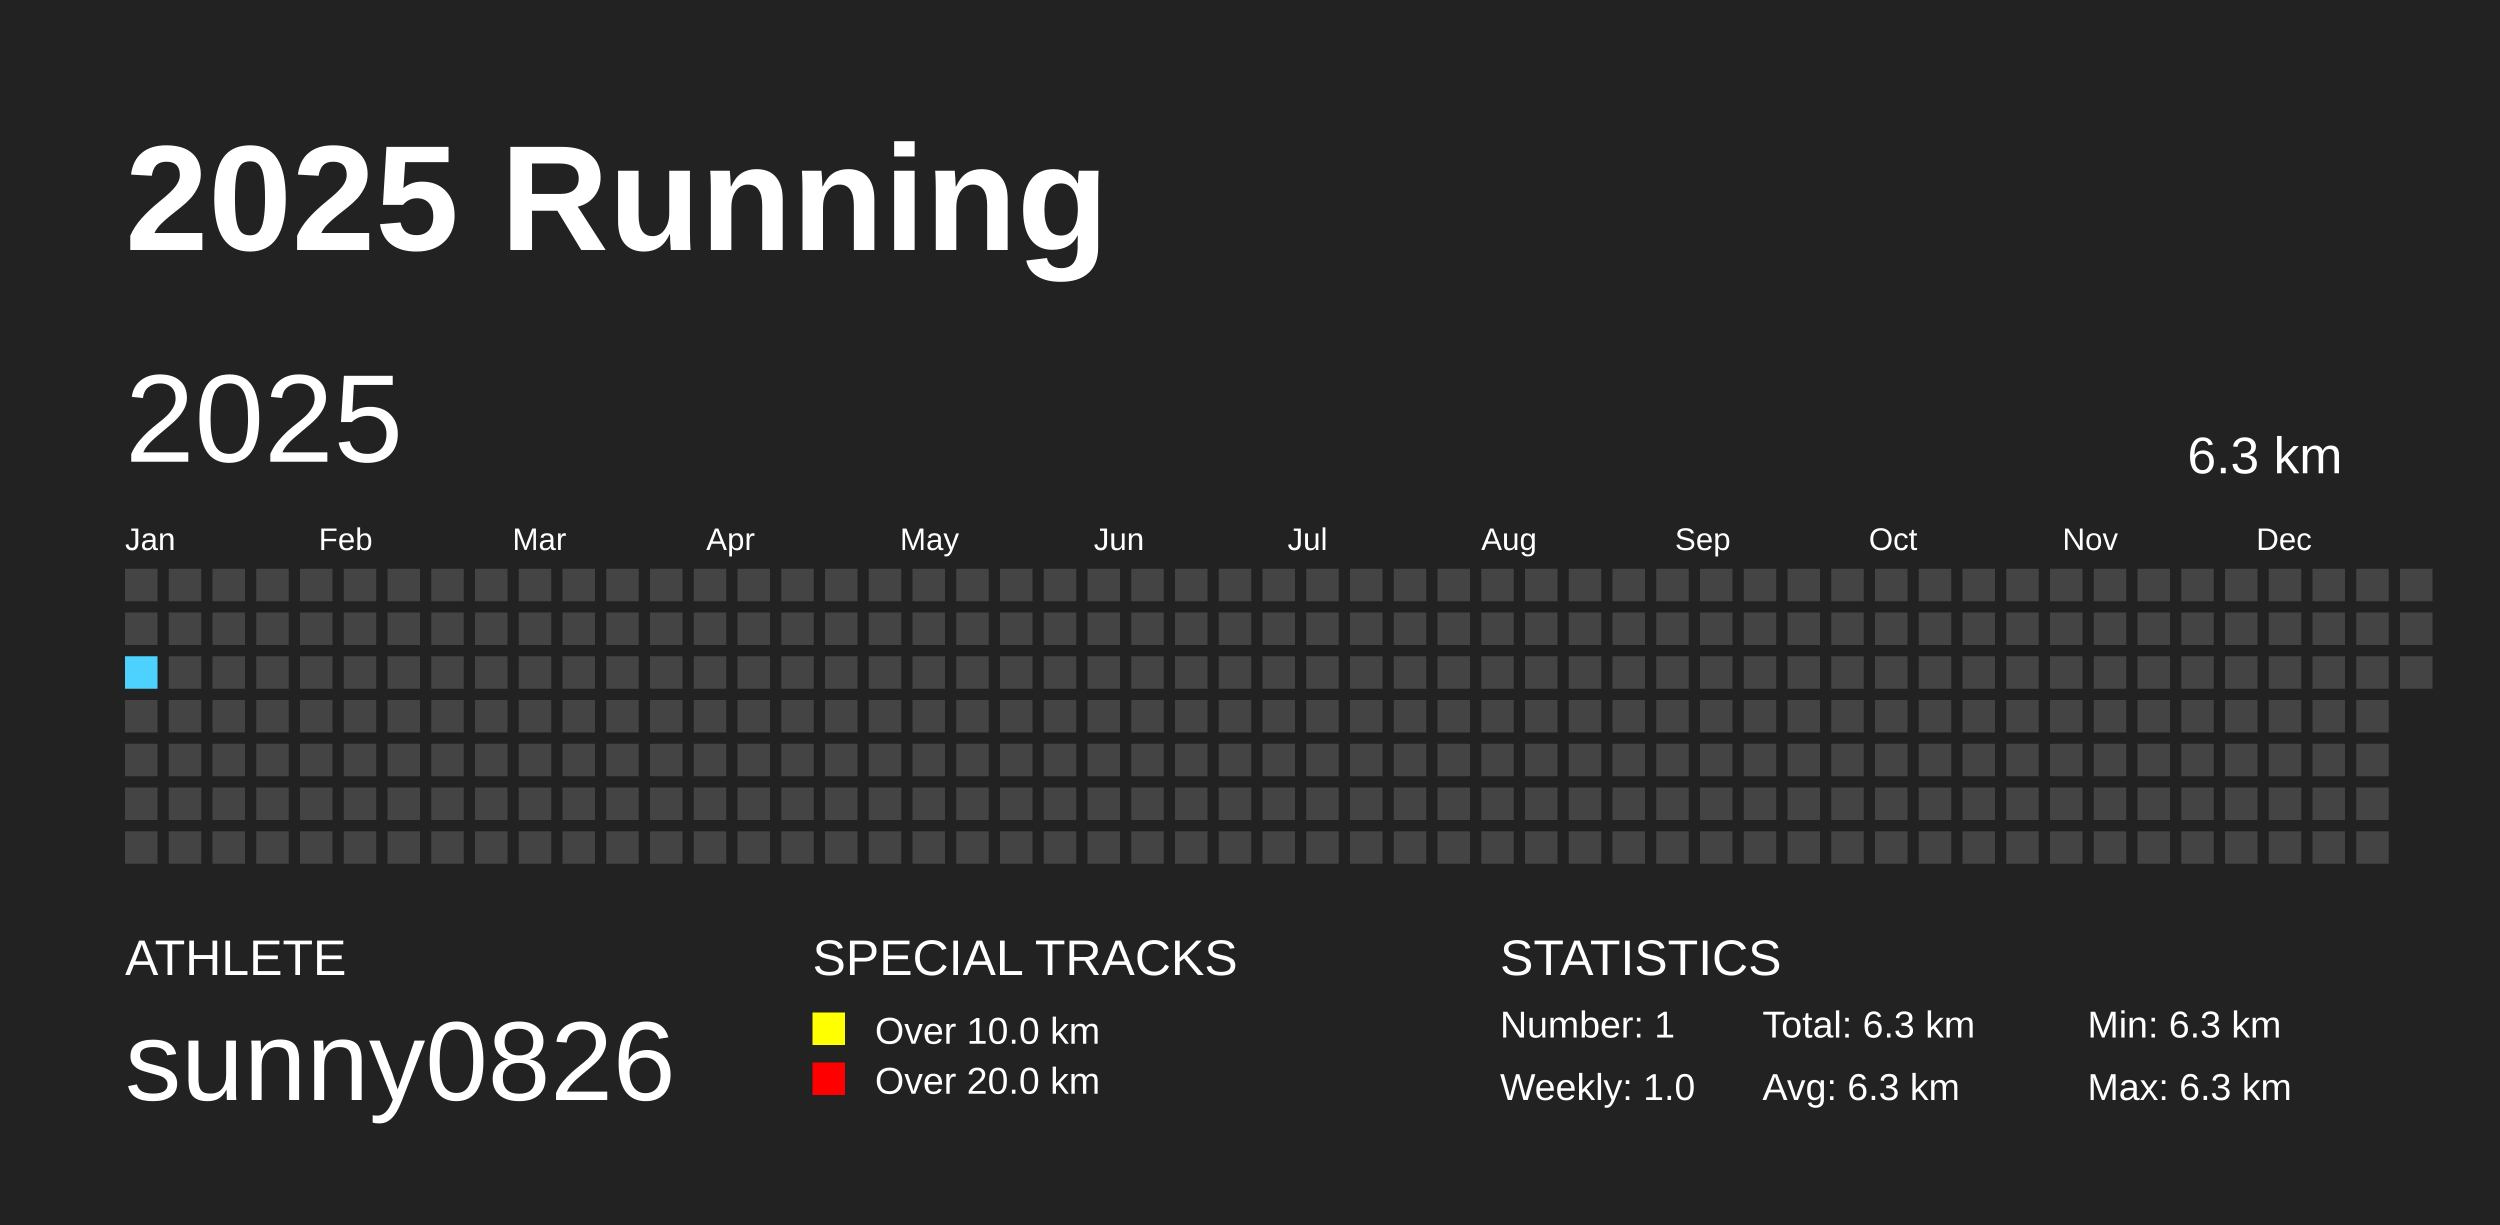
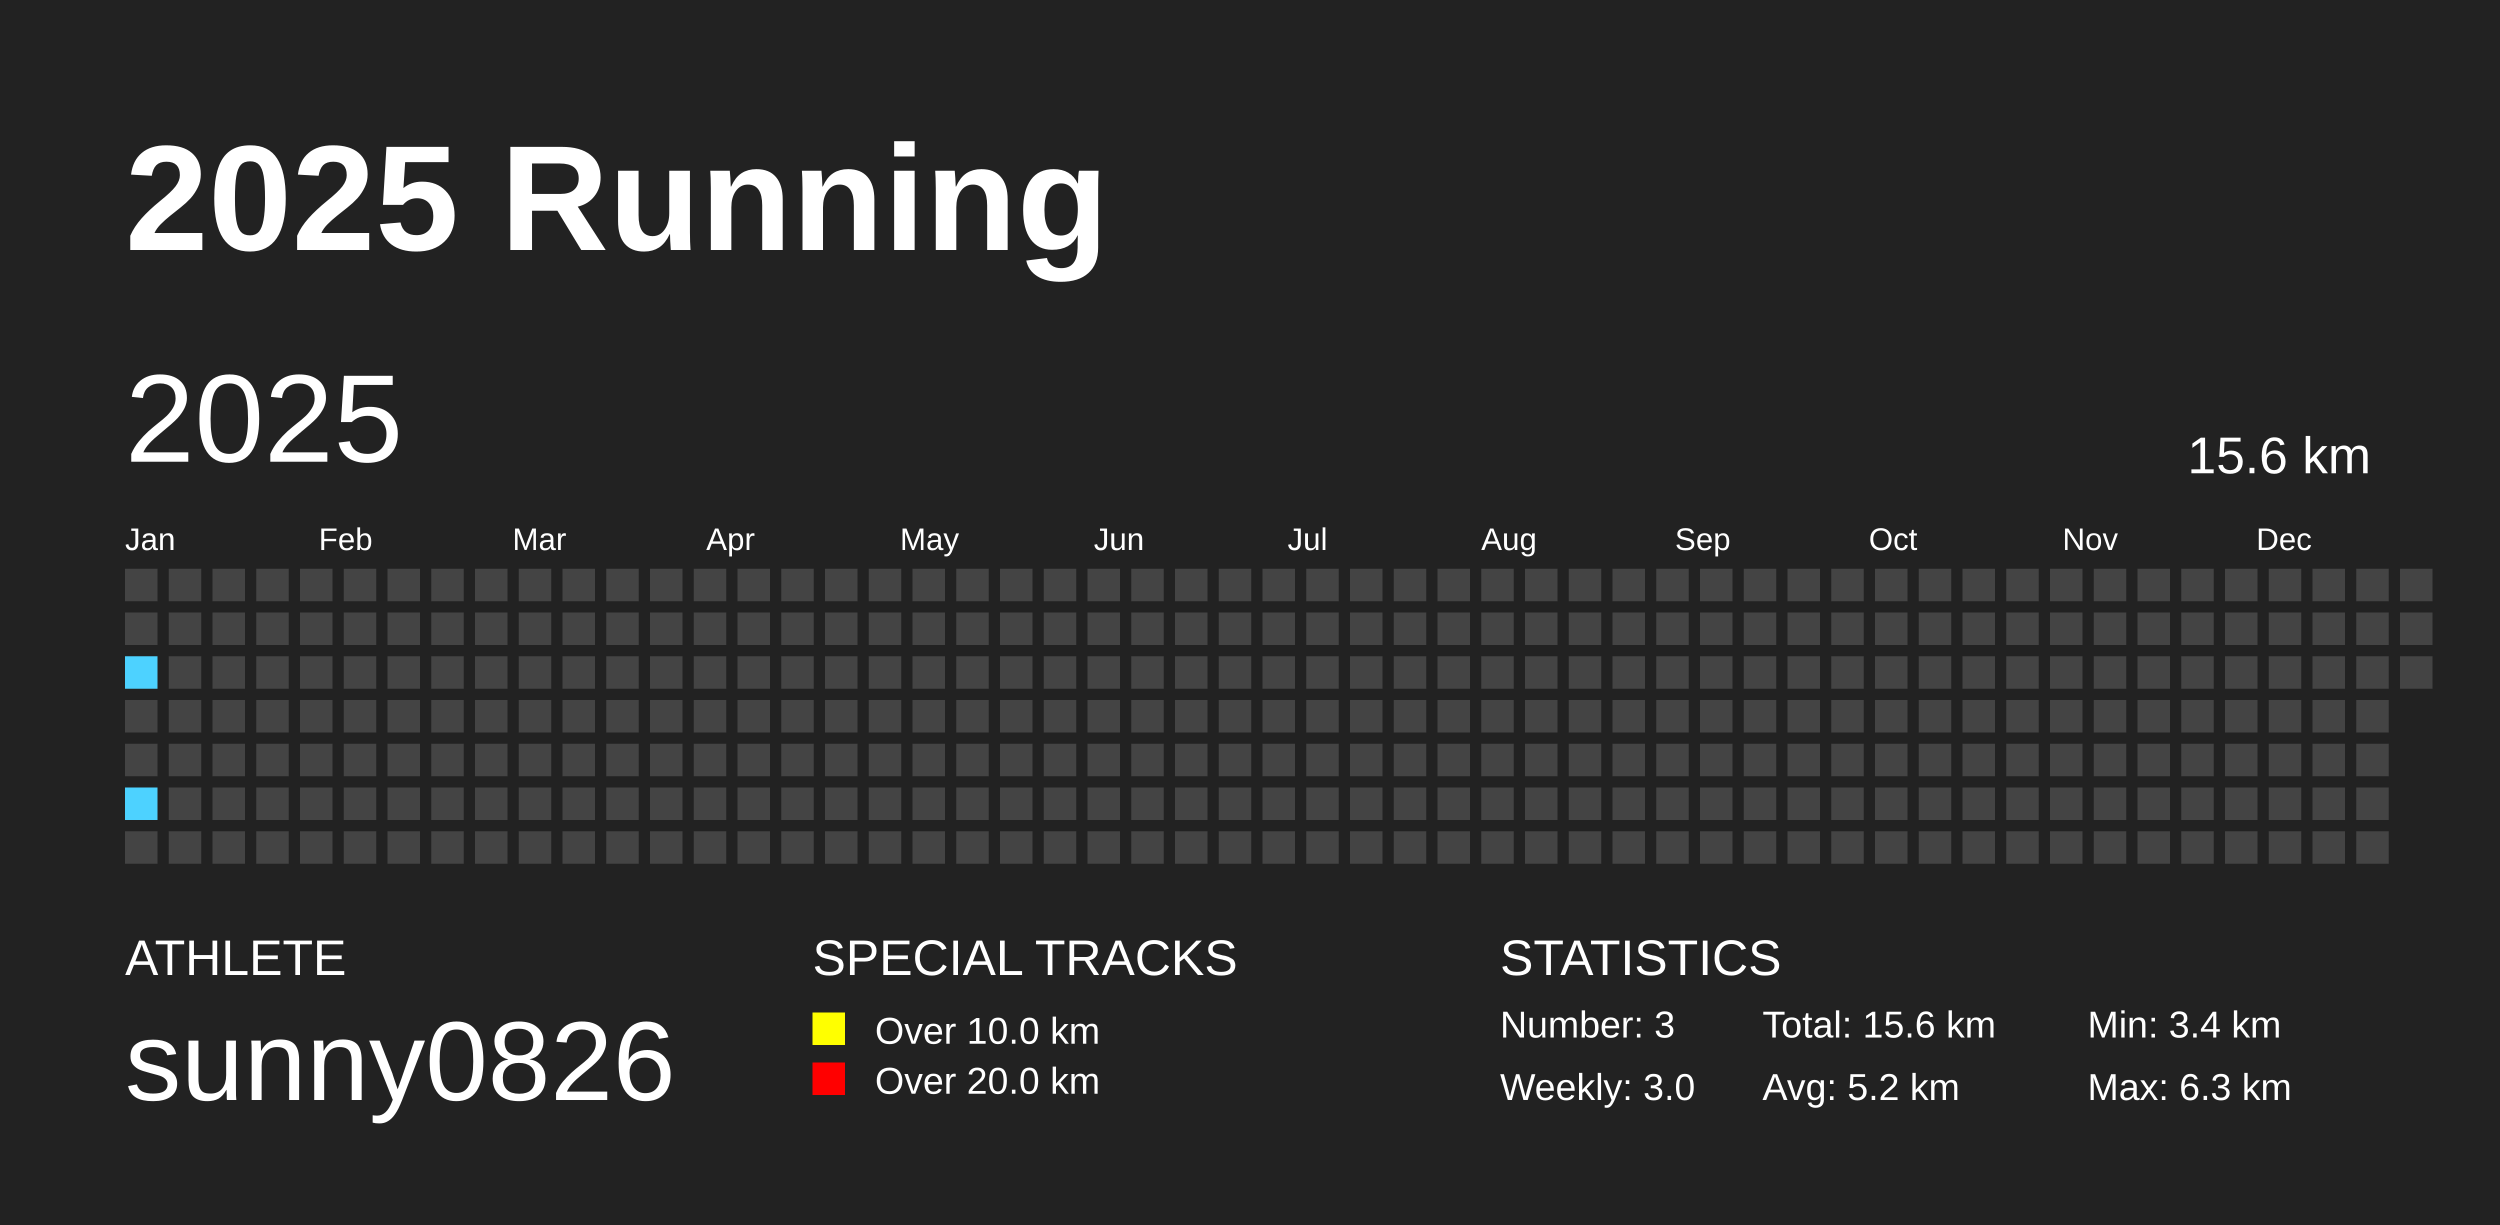
<svg xmlns="http://www.w3.org/2000/svg" baseProfile="full" height="98mm" version="1.1" viewBox="0,0,200,98" width="200mm">
  <defs />
  <rect fill="#222222" height="98" width="200" x="0" y="0" />
  <text fill="#FFFFFF" style="font-size:12px; font-family:Arial; font-weight:bold;" x="10" y="20">2025 Running</text>
  <text fill="#FFFFFF" style="font-size:4px; font-family:Arial" x="10" y="78">ATHLETE</text>
  <text fill="#FFFFFF" style="font-size:9px; font-family:Arial" x="10" y="88">sunny0826</text>
  <text fill="#FFFFFF" style="font-size:4px; font-family:Arial" x="65" y="78">SPECIAL TRACKS</text>
  <rect fill="yellow" height="2.6" width="2.6" x="65" y="81" />
  <text fill="#FFFFFF" style="font-size:3px; font-family:Arial" x="70" y="83.5">Over 10.0 km</text>
  <rect fill="red" height="2.6" width="2.6" x="65" y="85" />
  <text fill="#FFFFFF" style="font-size:3px; font-family:Arial" x="70" y="87.5">Over 20.0 km</text>
  <text fill="#FFFFFF" style="font-size:4px; font-family:Arial" x="120" y="78">STATISTICS</text>
-   <text fill="#FFFFFF" style="font-size:3px; font-family:Arial" x="120" y="83">Number: 1</text>
-   <text fill="#FFFFFF" style="font-size:3px; font-family:Arial" x="120" y="88">Weekly: 1.0</text>
-   <text fill="#FFFFFF" style="font-size:3px; font-family:Arial" x="141" y="83">Total: 6.3 km</text>
-   <text fill="#FFFFFF" style="font-size:3px; font-family:Arial" x="141" y="88">Avg: 6.3 km</text>
-   <text fill="#FFFFFF" style="font-size:3px; font-family:Arial" x="167" y="83">Min: 6.3 km</text>
+   <text fill="#FFFFFF" style="font-size:3px; font-family:Arial" x="120" y="83">Number: 3</text>
+   <text fill="#FFFFFF" style="font-size:3px; font-family:Arial" x="120" y="88">Weekly: 3.0</text>
+   <text fill="#FFFFFF" style="font-size:3px; font-family:Arial" x="141" y="83">Total: 15.6 km</text>
+   <text fill="#FFFFFF" style="font-size:3px; font-family:Arial" x="141" y="88">Avg: 5.2 km</text>
+   <text fill="#FFFFFF" style="font-size:3px; font-family:Arial" x="167" y="83">Min: 3.4 km</text>
  <text fill="#FFFFFF" style="font-size:3px; font-family:Arial" x="167" y="88">Max: 6.3 km</text>
  <text dominant-baseline="hanging" fill="#FFFFFF" style="font-size:10.0px; font-family:Arial;" x="10" y="30">2025</text>
-   <text dominant-baseline="hanging" fill="#FFFFFF" style="font-size:4.125px; font-family:Arial;" x="175" y="35">6.3 km</text>
+   <text dominant-baseline="hanging" fill="#FFFFFF" style="font-size:4.125px; font-family:Arial;" x="175" y="35">15.6 km</text>
  <text fill="#FFFFFF" style="font-size:2.5px; font-family:Arial" x="10.0" y="44">Jan</text>
  <text fill="#FFFFFF" style="font-size:2.5px; font-family:Arial" x="25.5" y="44">Feb</text>
  <text fill="#FFFFFF" style="font-size:2.5px; font-family:Arial" x="41.0" y="44">Mar</text>
  <text fill="#FFFFFF" style="font-size:2.5px; font-family:Arial" x="56.5" y="44">Apr</text>
  <text fill="#FFFFFF" style="font-size:2.5px; font-family:Arial" x="72.0" y="44">May</text>
  <text fill="#FFFFFF" style="font-size:2.5px; font-family:Arial" x="87.5" y="44">Jun</text>
  <text fill="#FFFFFF" style="font-size:2.5px; font-family:Arial" x="103.0" y="44">Jul</text>
  <text fill="#FFFFFF" style="font-size:2.5px; font-family:Arial" x="118.5" y="44">Aug</text>
  <text fill="#FFFFFF" style="font-size:2.5px; font-family:Arial" x="134.0" y="44">Sep</text>
  <text fill="#FFFFFF" style="font-size:2.5px; font-family:Arial" x="149.5" y="44">Oct</text>
  <text fill="#FFFFFF" style="font-size:2.5px; font-family:Arial" x="165.0" y="44">Nov</text>
  <text fill="#FFFFFF" style="font-size:2.5px; font-family:Arial" x="180.5" y="44">Dec</text>
  <rect fill="#444444" height="2.6" width="2.6" x="10.0" y="45.5" />
  <rect fill="#444444" height="2.6" width="2.6" x="10.0" y="49.0" />
  <rect fill="#4DD2FF" height="2.6" width="2.6" x="10.0" y="52.5" />
  <rect fill="#444444" height="2.6" width="2.6" x="10.0" y="56.0" />
  <rect fill="#444444" height="2.6" width="2.6" x="10.0" y="59.5" />
-   <rect fill="#444444" height="2.6" width="2.6" x="10.0" y="63.0" />
+   <rect fill="#4DD2FF" height="2.6" width="2.6" x="10.0" y="63.0" />
  <rect fill="#444444" height="2.6" width="2.6" x="10.0" y="66.5" />
  <rect fill="#444444" height="2.6" width="2.6" x="13.5" y="45.5" />
  <rect fill="#444444" height="2.6" width="2.6" x="13.5" y="49.0" />
  <rect fill="#444444" height="2.6" width="2.6" x="13.5" y="52.5" />
  <rect fill="#444444" height="2.6" width="2.6" x="13.5" y="56.0" />
  <rect fill="#444444" height="2.6" width="2.6" x="13.5" y="59.5" />
  <rect fill="#444444" height="2.6" width="2.6" x="13.5" y="63.0" />
  <rect fill="#444444" height="2.6" width="2.6" x="13.5" y="66.5" />
  <rect fill="#444444" height="2.6" width="2.6" x="17.0" y="45.5" />
  <rect fill="#444444" height="2.6" width="2.6" x="17.0" y="49.0" />
  <rect fill="#444444" height="2.6" width="2.6" x="17.0" y="52.5" />
  <rect fill="#444444" height="2.6" width="2.6" x="17.0" y="56.0" />
  <rect fill="#444444" height="2.6" width="2.6" x="17.0" y="59.5" />
  <rect fill="#444444" height="2.6" width="2.6" x="17.0" y="63.0" />
  <rect fill="#444444" height="2.6" width="2.6" x="17.0" y="66.5" />
  <rect fill="#444444" height="2.6" width="2.6" x="20.5" y="45.5" />
  <rect fill="#444444" height="2.6" width="2.6" x="20.5" y="49.0" />
  <rect fill="#444444" height="2.6" width="2.6" x="20.5" y="52.5" />
  <rect fill="#444444" height="2.6" width="2.6" x="20.5" y="56.0" />
  <rect fill="#444444" height="2.6" width="2.6" x="20.5" y="59.5" />
  <rect fill="#444444" height="2.6" width="2.6" x="20.5" y="63.0" />
  <rect fill="#444444" height="2.6" width="2.6" x="20.5" y="66.5" />
  <rect fill="#444444" height="2.6" width="2.6" x="24.0" y="45.5" />
  <rect fill="#444444" height="2.6" width="2.6" x="24.0" y="49.0" />
  <rect fill="#444444" height="2.6" width="2.6" x="24.0" y="52.5" />
  <rect fill="#444444" height="2.6" width="2.6" x="24.0" y="56.0" />
  <rect fill="#444444" height="2.6" width="2.6" x="24.0" y="59.5" />
  <rect fill="#444444" height="2.6" width="2.6" x="24.0" y="63.0" />
  <rect fill="#444444" height="2.6" width="2.6" x="24.0" y="66.5" />
  <rect fill="#444444" height="2.6" width="2.6" x="27.5" y="45.5" />
  <rect fill="#444444" height="2.6" width="2.6" x="27.5" y="49.0" />
  <rect fill="#444444" height="2.6" width="2.6" x="27.5" y="52.5" />
  <rect fill="#444444" height="2.6" width="2.6" x="27.5" y="56.0" />
  <rect fill="#444444" height="2.6" width="2.6" x="27.5" y="59.5" />
  <rect fill="#444444" height="2.6" width="2.6" x="27.5" y="63.0" />
  <rect fill="#444444" height="2.6" width="2.6" x="27.5" y="66.5" />
  <rect fill="#444444" height="2.6" width="2.6" x="31.0" y="45.5" />
  <rect fill="#444444" height="2.6" width="2.6" x="31.0" y="49.0" />
  <rect fill="#444444" height="2.6" width="2.6" x="31.0" y="52.5" />
  <rect fill="#444444" height="2.6" width="2.6" x="31.0" y="56.0" />
  <rect fill="#444444" height="2.6" width="2.6" x="31.0" y="59.5" />
  <rect fill="#444444" height="2.6" width="2.6" x="31.0" y="63.0" />
  <rect fill="#444444" height="2.6" width="2.6" x="31.0" y="66.5" />
  <rect fill="#444444" height="2.6" width="2.6" x="34.5" y="45.5" />
  <rect fill="#444444" height="2.6" width="2.6" x="34.5" y="49.0" />
  <rect fill="#444444" height="2.6" width="2.6" x="34.5" y="52.5" />
  <rect fill="#444444" height="2.6" width="2.6" x="34.5" y="56.0" />
  <rect fill="#444444" height="2.6" width="2.6" x="34.5" y="59.5" />
  <rect fill="#444444" height="2.6" width="2.6" x="34.5" y="63.0" />
  <rect fill="#444444" height="2.6" width="2.6" x="34.5" y="66.5" />
  <rect fill="#444444" height="2.6" width="2.6" x="38.0" y="45.5" />
  <rect fill="#444444" height="2.6" width="2.6" x="38.0" y="49.0" />
  <rect fill="#444444" height="2.6" width="2.6" x="38.0" y="52.5" />
  <rect fill="#444444" height="2.6" width="2.6" x="38.0" y="56.0" />
  <rect fill="#444444" height="2.6" width="2.6" x="38.0" y="59.5" />
  <rect fill="#444444" height="2.6" width="2.6" x="38.0" y="63.0" />
  <rect fill="#444444" height="2.6" width="2.6" x="38.0" y="66.5" />
  <rect fill="#444444" height="2.6" width="2.6" x="41.5" y="45.5" />
  <rect fill="#444444" height="2.6" width="2.6" x="41.5" y="49.0" />
  <rect fill="#444444" height="2.6" width="2.6" x="41.5" y="52.5" />
  <rect fill="#444444" height="2.6" width="2.6" x="41.5" y="56.0" />
  <rect fill="#444444" height="2.6" width="2.6" x="41.5" y="59.5" />
  <rect fill="#444444" height="2.6" width="2.6" x="41.5" y="63.0" />
  <rect fill="#444444" height="2.6" width="2.6" x="41.5" y="66.5" />
  <rect fill="#444444" height="2.6" width="2.6" x="45.0" y="45.5" />
  <rect fill="#444444" height="2.6" width="2.6" x="45.0" y="49.0" />
  <rect fill="#444444" height="2.6" width="2.6" x="45.0" y="52.5" />
  <rect fill="#444444" height="2.6" width="2.6" x="45.0" y="56.0" />
  <rect fill="#444444" height="2.6" width="2.6" x="45.0" y="59.5" />
  <rect fill="#444444" height="2.6" width="2.6" x="45.0" y="63.0" />
  <rect fill="#444444" height="2.6" width="2.6" x="45.0" y="66.5" />
  <rect fill="#444444" height="2.6" width="2.6" x="48.5" y="45.5" />
  <rect fill="#444444" height="2.6" width="2.6" x="48.5" y="49.0" />
  <rect fill="#444444" height="2.6" width="2.6" x="48.5" y="52.5" />
  <rect fill="#444444" height="2.6" width="2.6" x="48.5" y="56.0" />
  <rect fill="#444444" height="2.6" width="2.6" x="48.5" y="59.5" />
  <rect fill="#444444" height="2.6" width="2.6" x="48.5" y="63.0" />
  <rect fill="#444444" height="2.6" width="2.6" x="48.5" y="66.5" />
  <rect fill="#444444" height="2.6" width="2.6" x="52.0" y="45.5" />
  <rect fill="#444444" height="2.6" width="2.6" x="52.0" y="49.0" />
  <rect fill="#444444" height="2.6" width="2.6" x="52.0" y="52.5" />
  <rect fill="#444444" height="2.6" width="2.6" x="52.0" y="56.0" />
  <rect fill="#444444" height="2.6" width="2.6" x="52.0" y="59.5" />
  <rect fill="#444444" height="2.6" width="2.6" x="52.0" y="63.0" />
  <rect fill="#444444" height="2.6" width="2.6" x="52.0" y="66.5" />
  <rect fill="#444444" height="2.6" width="2.6" x="55.5" y="45.5" />
  <rect fill="#444444" height="2.6" width="2.6" x="55.5" y="49.0" />
  <rect fill="#444444" height="2.6" width="2.6" x="55.5" y="52.5" />
  <rect fill="#444444" height="2.6" width="2.6" x="55.5" y="56.0" />
  <rect fill="#444444" height="2.6" width="2.6" x="55.5" y="59.5" />
  <rect fill="#444444" height="2.6" width="2.6" x="55.5" y="63.0" />
  <rect fill="#444444" height="2.6" width="2.6" x="55.5" y="66.5" />
  <rect fill="#444444" height="2.6" width="2.6" x="59.0" y="45.5" />
  <rect fill="#444444" height="2.6" width="2.6" x="59.0" y="49.0" />
  <rect fill="#444444" height="2.6" width="2.6" x="59.0" y="52.5" />
  <rect fill="#444444" height="2.6" width="2.6" x="59.0" y="56.0" />
  <rect fill="#444444" height="2.6" width="2.6" x="59.0" y="59.5" />
  <rect fill="#444444" height="2.6" width="2.6" x="59.0" y="63.0" />
  <rect fill="#444444" height="2.6" width="2.6" x="59.0" y="66.5" />
  <rect fill="#444444" height="2.6" width="2.6" x="62.5" y="45.5" />
  <rect fill="#444444" height="2.6" width="2.6" x="62.5" y="49.0" />
  <rect fill="#444444" height="2.6" width="2.6" x="62.5" y="52.5" />
  <rect fill="#444444" height="2.6" width="2.6" x="62.5" y="56.0" />
  <rect fill="#444444" height="2.6" width="2.6" x="62.5" y="59.5" />
  <rect fill="#444444" height="2.6" width="2.6" x="62.5" y="63.0" />
  <rect fill="#444444" height="2.6" width="2.6" x="62.5" y="66.5" />
  <rect fill="#444444" height="2.6" width="2.6" x="66.0" y="45.5" />
  <rect fill="#444444" height="2.6" width="2.6" x="66.0" y="49.0" />
  <rect fill="#444444" height="2.6" width="2.6" x="66.0" y="52.5" />
  <rect fill="#444444" height="2.6" width="2.6" x="66.0" y="56.0" />
  <rect fill="#444444" height="2.6" width="2.6" x="66.0" y="59.5" />
  <rect fill="#444444" height="2.6" width="2.6" x="66.0" y="63.0" />
  <rect fill="#444444" height="2.6" width="2.6" x="66.0" y="66.5" />
  <rect fill="#444444" height="2.6" width="2.6" x="69.5" y="45.5" />
  <rect fill="#444444" height="2.6" width="2.6" x="69.5" y="49.0" />
  <rect fill="#444444" height="2.6" width="2.6" x="69.5" y="52.5" />
  <rect fill="#444444" height="2.6" width="2.6" x="69.5" y="56.0" />
  <rect fill="#444444" height="2.6" width="2.6" x="69.5" y="59.5" />
  <rect fill="#444444" height="2.6" width="2.6" x="69.5" y="63.0" />
  <rect fill="#444444" height="2.6" width="2.6" x="69.5" y="66.5" />
  <rect fill="#444444" height="2.6" width="2.6" x="73.0" y="45.5" />
  <rect fill="#444444" height="2.6" width="2.6" x="73.0" y="49.0" />
  <rect fill="#444444" height="2.6" width="2.6" x="73.0" y="52.5" />
  <rect fill="#444444" height="2.6" width="2.6" x="73.0" y="56.0" />
  <rect fill="#444444" height="2.6" width="2.6" x="73.0" y="59.5" />
  <rect fill="#444444" height="2.6" width="2.6" x="73.0" y="63.0" />
  <rect fill="#444444" height="2.6" width="2.6" x="73.0" y="66.5" />
  <rect fill="#444444" height="2.6" width="2.6" x="76.5" y="45.5" />
  <rect fill="#444444" height="2.6" width="2.6" x="76.5" y="49.0" />
  <rect fill="#444444" height="2.6" width="2.6" x="76.5" y="52.5" />
  <rect fill="#444444" height="2.6" width="2.6" x="76.5" y="56.0" />
  <rect fill="#444444" height="2.6" width="2.6" x="76.5" y="59.5" />
  <rect fill="#444444" height="2.6" width="2.6" x="76.5" y="63.0" />
  <rect fill="#444444" height="2.6" width="2.6" x="76.5" y="66.5" />
  <rect fill="#444444" height="2.6" width="2.6" x="80.0" y="45.5" />
  <rect fill="#444444" height="2.6" width="2.6" x="80.0" y="49.0" />
  <rect fill="#444444" height="2.6" width="2.6" x="80.0" y="52.5" />
  <rect fill="#444444" height="2.6" width="2.6" x="80.0" y="56.0" />
  <rect fill="#444444" height="2.6" width="2.6" x="80.0" y="59.5" />
  <rect fill="#444444" height="2.6" width="2.6" x="80.0" y="63.0" />
  <rect fill="#444444" height="2.6" width="2.6" x="80.0" y="66.5" />
  <rect fill="#444444" height="2.6" width="2.6" x="83.5" y="45.5" />
  <rect fill="#444444" height="2.6" width="2.6" x="83.5" y="49.0" />
  <rect fill="#444444" height="2.6" width="2.6" x="83.5" y="52.5" />
  <rect fill="#444444" height="2.6" width="2.6" x="83.5" y="56.0" />
  <rect fill="#444444" height="2.6" width="2.6" x="83.5" y="59.5" />
  <rect fill="#444444" height="2.6" width="2.6" x="83.5" y="63.0" />
  <rect fill="#444444" height="2.6" width="2.6" x="83.5" y="66.5" />
  <rect fill="#444444" height="2.6" width="2.6" x="87.0" y="45.5" />
  <rect fill="#444444" height="2.6" width="2.6" x="87.0" y="49.0" />
  <rect fill="#444444" height="2.6" width="2.6" x="87.0" y="52.5" />
  <rect fill="#444444" height="2.6" width="2.6" x="87.0" y="56.0" />
  <rect fill="#444444" height="2.6" width="2.6" x="87.0" y="59.5" />
  <rect fill="#444444" height="2.6" width="2.6" x="87.0" y="63.0" />
  <rect fill="#444444" height="2.6" width="2.6" x="87.0" y="66.5" />
  <rect fill="#444444" height="2.6" width="2.6" x="90.5" y="45.5" />
  <rect fill="#444444" height="2.6" width="2.6" x="90.5" y="49.0" />
  <rect fill="#444444" height="2.6" width="2.6" x="90.5" y="52.5" />
  <rect fill="#444444" height="2.6" width="2.6" x="90.5" y="56.0" />
  <rect fill="#444444" height="2.6" width="2.6" x="90.5" y="59.5" />
  <rect fill="#444444" height="2.6" width="2.6" x="90.5" y="63.0" />
  <rect fill="#444444" height="2.6" width="2.6" x="90.5" y="66.5" />
  <rect fill="#444444" height="2.6" width="2.6" x="94.0" y="45.5" />
  <rect fill="#444444" height="2.6" width="2.6" x="94.0" y="49.0" />
  <rect fill="#444444" height="2.6" width="2.6" x="94.0" y="52.5" />
  <rect fill="#444444" height="2.6" width="2.6" x="94.0" y="56.0" />
  <rect fill="#444444" height="2.6" width="2.6" x="94.0" y="59.5" />
  <rect fill="#444444" height="2.6" width="2.6" x="94.0" y="63.0" />
  <rect fill="#444444" height="2.6" width="2.6" x="94.0" y="66.5" />
  <rect fill="#444444" height="2.6" width="2.6" x="97.5" y="45.5" />
  <rect fill="#444444" height="2.6" width="2.6" x="97.5" y="49.0" />
  <rect fill="#444444" height="2.6" width="2.6" x="97.5" y="52.5" />
  <rect fill="#444444" height="2.6" width="2.6" x="97.5" y="56.0" />
  <rect fill="#444444" height="2.6" width="2.6" x="97.5" y="59.5" />
  <rect fill="#444444" height="2.6" width="2.6" x="97.5" y="63.0" />
  <rect fill="#444444" height="2.6" width="2.6" x="97.5" y="66.5" />
  <rect fill="#444444" height="2.6" width="2.6" x="101.0" y="45.5" />
  <rect fill="#444444" height="2.6" width="2.6" x="101.0" y="49.0" />
  <rect fill="#444444" height="2.6" width="2.6" x="101.0" y="52.5" />
  <rect fill="#444444" height="2.6" width="2.6" x="101.0" y="56.0" />
  <rect fill="#444444" height="2.6" width="2.6" x="101.0" y="59.5" />
  <rect fill="#444444" height="2.6" width="2.6" x="101.0" y="63.0" />
  <rect fill="#444444" height="2.6" width="2.6" x="101.0" y="66.5" />
  <rect fill="#444444" height="2.6" width="2.6" x="104.5" y="45.5" />
  <rect fill="#444444" height="2.6" width="2.6" x="104.5" y="49.0" />
  <rect fill="#444444" height="2.6" width="2.6" x="104.5" y="52.5" />
  <rect fill="#444444" height="2.6" width="2.6" x="104.5" y="56.0" />
  <rect fill="#444444" height="2.6" width="2.6" x="104.5" y="59.5" />
  <rect fill="#444444" height="2.6" width="2.6" x="104.5" y="63.0" />
  <rect fill="#444444" height="2.6" width="2.6" x="104.5" y="66.5" />
  <rect fill="#444444" height="2.6" width="2.6" x="108.0" y="45.5" />
  <rect fill="#444444" height="2.6" width="2.6" x="108.0" y="49.0" />
  <rect fill="#444444" height="2.6" width="2.6" x="108.0" y="52.5" />
  <rect fill="#444444" height="2.6" width="2.6" x="108.0" y="56.0" />
  <rect fill="#444444" height="2.6" width="2.6" x="108.0" y="59.5" />
  <rect fill="#444444" height="2.6" width="2.6" x="108.0" y="63.0" />
  <rect fill="#444444" height="2.6" width="2.6" x="108.0" y="66.5" />
  <rect fill="#444444" height="2.6" width="2.6" x="111.5" y="45.5" />
  <rect fill="#444444" height="2.6" width="2.6" x="111.5" y="49.0" />
  <rect fill="#444444" height="2.6" width="2.6" x="111.5" y="52.5" />
  <rect fill="#444444" height="2.6" width="2.6" x="111.5" y="56.0" />
  <rect fill="#444444" height="2.6" width="2.6" x="111.5" y="59.5" />
  <rect fill="#444444" height="2.6" width="2.6" x="111.5" y="63.0" />
  <rect fill="#444444" height="2.6" width="2.6" x="111.5" y="66.5" />
  <rect fill="#444444" height="2.6" width="2.6" x="115.0" y="45.5" />
  <rect fill="#444444" height="2.6" width="2.6" x="115.0" y="49.0" />
  <rect fill="#444444" height="2.6" width="2.6" x="115.0" y="52.5" />
  <rect fill="#444444" height="2.6" width="2.6" x="115.0" y="56.0" />
  <rect fill="#444444" height="2.6" width="2.6" x="115.0" y="59.5" />
  <rect fill="#444444" height="2.6" width="2.6" x="115.0" y="63.0" />
  <rect fill="#444444" height="2.6" width="2.6" x="115.0" y="66.5" />
  <rect fill="#444444" height="2.6" width="2.6" x="118.5" y="45.5" />
  <rect fill="#444444" height="2.6" width="2.6" x="118.5" y="49.0" />
  <rect fill="#444444" height="2.6" width="2.6" x="118.5" y="52.5" />
  <rect fill="#444444" height="2.6" width="2.6" x="118.5" y="56.0" />
  <rect fill="#444444" height="2.6" width="2.6" x="118.5" y="59.5" />
  <rect fill="#444444" height="2.6" width="2.6" x="118.5" y="63.0" />
  <rect fill="#444444" height="2.6" width="2.6" x="118.5" y="66.5" />
  <rect fill="#444444" height="2.6" width="2.6" x="122.0" y="45.5" />
  <rect fill="#444444" height="2.6" width="2.6" x="122.0" y="49.0" />
  <rect fill="#444444" height="2.6" width="2.6" x="122.0" y="52.5" />
  <rect fill="#444444" height="2.6" width="2.6" x="122.0" y="56.0" />
  <rect fill="#444444" height="2.6" width="2.6" x="122.0" y="59.5" />
  <rect fill="#444444" height="2.6" width="2.6" x="122.0" y="63.0" />
  <rect fill="#444444" height="2.6" width="2.6" x="122.0" y="66.5" />
  <rect fill="#444444" height="2.6" width="2.6" x="125.5" y="45.5" />
  <rect fill="#444444" height="2.6" width="2.6" x="125.5" y="49.0" />
  <rect fill="#444444" height="2.6" width="2.6" x="125.5" y="52.5" />
  <rect fill="#444444" height="2.6" width="2.6" x="125.5" y="56.0" />
  <rect fill="#444444" height="2.6" width="2.6" x="125.5" y="59.5" />
  <rect fill="#444444" height="2.6" width="2.6" x="125.5" y="63.0" />
  <rect fill="#444444" height="2.6" width="2.6" x="125.5" y="66.5" />
  <rect fill="#444444" height="2.6" width="2.6" x="129.0" y="45.5" />
  <rect fill="#444444" height="2.6" width="2.6" x="129.0" y="49.0" />
  <rect fill="#444444" height="2.6" width="2.6" x="129.0" y="52.5" />
  <rect fill="#444444" height="2.6" width="2.6" x="129.0" y="56.0" />
  <rect fill="#444444" height="2.6" width="2.6" x="129.0" y="59.5" />
  <rect fill="#444444" height="2.6" width="2.6" x="129.0" y="63.0" />
  <rect fill="#444444" height="2.6" width="2.6" x="129.0" y="66.5" />
  <rect fill="#444444" height="2.6" width="2.6" x="132.5" y="45.5" />
  <rect fill="#444444" height="2.6" width="2.6" x="132.5" y="49.0" />
  <rect fill="#444444" height="2.6" width="2.6" x="132.5" y="52.5" />
  <rect fill="#444444" height="2.6" width="2.6" x="132.5" y="56.0" />
  <rect fill="#444444" height="2.6" width="2.6" x="132.5" y="59.5" />
  <rect fill="#444444" height="2.6" width="2.6" x="132.5" y="63.0" />
  <rect fill="#444444" height="2.6" width="2.6" x="132.5" y="66.5" />
  <rect fill="#444444" height="2.6" width="2.6" x="136.0" y="45.5" />
  <rect fill="#444444" height="2.6" width="2.6" x="136.0" y="49.0" />
  <rect fill="#444444" height="2.6" width="2.6" x="136.0" y="52.5" />
  <rect fill="#444444" height="2.6" width="2.6" x="136.0" y="56.0" />
  <rect fill="#444444" height="2.6" width="2.6" x="136.0" y="59.5" />
  <rect fill="#444444" height="2.6" width="2.6" x="136.0" y="63.0" />
  <rect fill="#444444" height="2.6" width="2.6" x="136.0" y="66.5" />
  <rect fill="#444444" height="2.6" width="2.6" x="139.5" y="45.5" />
  <rect fill="#444444" height="2.6" width="2.6" x="139.5" y="49.0" />
  <rect fill="#444444" height="2.6" width="2.6" x="139.5" y="52.5" />
  <rect fill="#444444" height="2.6" width="2.6" x="139.5" y="56.0" />
  <rect fill="#444444" height="2.6" width="2.6" x="139.5" y="59.5" />
  <rect fill="#444444" height="2.6" width="2.6" x="139.5" y="63.0" />
  <rect fill="#444444" height="2.6" width="2.6" x="139.5" y="66.5" />
  <rect fill="#444444" height="2.6" width="2.6" x="143.0" y="45.5" />
  <rect fill="#444444" height="2.6" width="2.6" x="143.0" y="49.0" />
  <rect fill="#444444" height="2.6" width="2.6" x="143.0" y="52.5" />
  <rect fill="#444444" height="2.6" width="2.6" x="143.0" y="56.0" />
  <rect fill="#444444" height="2.6" width="2.6" x="143.0" y="59.5" />
  <rect fill="#444444" height="2.6" width="2.6" x="143.0" y="63.0" />
  <rect fill="#444444" height="2.6" width="2.6" x="143.0" y="66.5" />
  <rect fill="#444444" height="2.6" width="2.6" x="146.5" y="45.5" />
  <rect fill="#444444" height="2.6" width="2.6" x="146.5" y="49.0" />
  <rect fill="#444444" height="2.6" width="2.6" x="146.5" y="52.5" />
  <rect fill="#444444" height="2.6" width="2.6" x="146.5" y="56.0" />
  <rect fill="#444444" height="2.6" width="2.6" x="146.5" y="59.5" />
  <rect fill="#444444" height="2.6" width="2.6" x="146.5" y="63.0" />
  <rect fill="#444444" height="2.6" width="2.6" x="146.5" y="66.5" />
  <rect fill="#444444" height="2.6" width="2.6" x="150.0" y="45.5" />
  <rect fill="#444444" height="2.6" width="2.6" x="150.0" y="49.0" />
  <rect fill="#444444" height="2.6" width="2.6" x="150.0" y="52.5" />
  <rect fill="#444444" height="2.6" width="2.6" x="150.0" y="56.0" />
  <rect fill="#444444" height="2.6" width="2.6" x="150.0" y="59.5" />
  <rect fill="#444444" height="2.6" width="2.6" x="150.0" y="63.0" />
  <rect fill="#444444" height="2.6" width="2.6" x="150.0" y="66.5" />
  <rect fill="#444444" height="2.6" width="2.6" x="153.5" y="45.5" />
  <rect fill="#444444" height="2.6" width="2.6" x="153.5" y="49.0" />
  <rect fill="#444444" height="2.6" width="2.6" x="153.5" y="52.5" />
  <rect fill="#444444" height="2.6" width="2.6" x="153.5" y="56.0" />
  <rect fill="#444444" height="2.6" width="2.6" x="153.5" y="59.5" />
  <rect fill="#444444" height="2.6" width="2.6" x="153.5" y="63.0" />
  <rect fill="#444444" height="2.6" width="2.6" x="153.5" y="66.5" />
  <rect fill="#444444" height="2.6" width="2.6" x="157.0" y="45.5" />
  <rect fill="#444444" height="2.6" width="2.6" x="157.0" y="49.0" />
  <rect fill="#444444" height="2.6" width="2.6" x="157.0" y="52.5" />
  <rect fill="#444444" height="2.6" width="2.6" x="157.0" y="56.0" />
  <rect fill="#444444" height="2.6" width="2.6" x="157.0" y="59.5" />
  <rect fill="#444444" height="2.6" width="2.6" x="157.0" y="63.0" />
  <rect fill="#444444" height="2.6" width="2.6" x="157.0" y="66.5" />
  <rect fill="#444444" height="2.6" width="2.6" x="160.5" y="45.5" />
  <rect fill="#444444" height="2.6" width="2.6" x="160.5" y="49.0" />
  <rect fill="#444444" height="2.6" width="2.6" x="160.5" y="52.5" />
  <rect fill="#444444" height="2.6" width="2.6" x="160.5" y="56.0" />
  <rect fill="#444444" height="2.6" width="2.6" x="160.5" y="59.5" />
  <rect fill="#444444" height="2.6" width="2.6" x="160.5" y="63.0" />
  <rect fill="#444444" height="2.6" width="2.6" x="160.5" y="66.5" />
  <rect fill="#444444" height="2.6" width="2.6" x="164.0" y="45.5" />
  <rect fill="#444444" height="2.6" width="2.6" x="164.0" y="49.0" />
  <rect fill="#444444" height="2.6" width="2.6" x="164.0" y="52.5" />
  <rect fill="#444444" height="2.6" width="2.6" x="164.0" y="56.0" />
  <rect fill="#444444" height="2.6" width="2.6" x="164.0" y="59.5" />
  <rect fill="#444444" height="2.6" width="2.6" x="164.0" y="63.0" />
  <rect fill="#444444" height="2.6" width="2.6" x="164.0" y="66.5" />
  <rect fill="#444444" height="2.6" width="2.6" x="167.5" y="45.5" />
  <rect fill="#444444" height="2.6" width="2.6" x="167.5" y="49.0" />
  <rect fill="#444444" height="2.6" width="2.6" x="167.5" y="52.5" />
  <rect fill="#444444" height="2.6" width="2.6" x="167.5" y="56.0" />
  <rect fill="#444444" height="2.6" width="2.6" x="167.5" y="59.5" />
  <rect fill="#444444" height="2.6" width="2.6" x="167.5" y="63.0" />
  <rect fill="#444444" height="2.6" width="2.6" x="167.5" y="66.5" />
  <rect fill="#444444" height="2.6" width="2.6" x="171.0" y="45.5" />
  <rect fill="#444444" height="2.6" width="2.6" x="171.0" y="49.0" />
  <rect fill="#444444" height="2.6" width="2.6" x="171.0" y="52.5" />
  <rect fill="#444444" height="2.6" width="2.6" x="171.0" y="56.0" />
  <rect fill="#444444" height="2.6" width="2.6" x="171.0" y="59.5" />
  <rect fill="#444444" height="2.6" width="2.6" x="171.0" y="63.0" />
  <rect fill="#444444" height="2.6" width="2.6" x="171.0" y="66.5" />
  <rect fill="#444444" height="2.6" width="2.6" x="174.5" y="45.5" />
  <rect fill="#444444" height="2.6" width="2.6" x="174.5" y="49.0" />
  <rect fill="#444444" height="2.6" width="2.6" x="174.5" y="52.5" />
  <rect fill="#444444" height="2.6" width="2.6" x="174.5" y="56.0" />
  <rect fill="#444444" height="2.6" width="2.6" x="174.5" y="59.5" />
  <rect fill="#444444" height="2.6" width="2.6" x="174.5" y="63.0" />
  <rect fill="#444444" height="2.6" width="2.6" x="174.5" y="66.5" />
  <rect fill="#444444" height="2.6" width="2.6" x="178.0" y="45.5" />
  <rect fill="#444444" height="2.6" width="2.6" x="178.0" y="49.0" />
  <rect fill="#444444" height="2.6" width="2.6" x="178.0" y="52.5" />
  <rect fill="#444444" height="2.6" width="2.6" x="178.0" y="56.0" />
  <rect fill="#444444" height="2.6" width="2.6" x="178.0" y="59.5" />
  <rect fill="#444444" height="2.6" width="2.6" x="178.0" y="63.0" />
  <rect fill="#444444" height="2.6" width="2.6" x="178.0" y="66.5" />
  <rect fill="#444444" height="2.6" width="2.6" x="181.5" y="45.5" />
  <rect fill="#444444" height="2.6" width="2.6" x="181.5" y="49.0" />
  <rect fill="#444444" height="2.6" width="2.6" x="181.5" y="52.5" />
  <rect fill="#444444" height="2.6" width="2.6" x="181.5" y="56.0" />
  <rect fill="#444444" height="2.6" width="2.6" x="181.5" y="59.5" />
  <rect fill="#444444" height="2.6" width="2.6" x="181.5" y="63.0" />
  <rect fill="#444444" height="2.6" width="2.6" x="181.5" y="66.5" />
  <rect fill="#444444" height="2.6" width="2.6" x="185.0" y="45.5" />
  <rect fill="#444444" height="2.6" width="2.6" x="185.0" y="49.0" />
  <rect fill="#444444" height="2.6" width="2.6" x="185.0" y="52.5" />
  <rect fill="#444444" height="2.6" width="2.6" x="185.0" y="56.0" />
  <rect fill="#444444" height="2.6" width="2.6" x="185.0" y="59.5" />
  <rect fill="#444444" height="2.6" width="2.6" x="185.0" y="63.0" />
  <rect fill="#444444" height="2.6" width="2.6" x="185.0" y="66.5" />
  <rect fill="#444444" height="2.6" width="2.6" x="188.5" y="45.5" />
  <rect fill="#444444" height="2.6" width="2.6" x="188.5" y="49.0" />
  <rect fill="#444444" height="2.6" width="2.6" x="188.5" y="52.5" />
  <rect fill="#444444" height="2.6" width="2.6" x="188.5" y="56.0" />
  <rect fill="#444444" height="2.6" width="2.6" x="188.5" y="59.5" />
  <rect fill="#444444" height="2.6" width="2.6" x="188.5" y="63.0" />
  <rect fill="#444444" height="2.6" width="2.6" x="188.5" y="66.5" />
  <rect fill="#444444" height="2.6" width="2.6" x="192.0" y="45.5" />
  <rect fill="#444444" height="2.6" width="2.6" x="192.0" y="49.0" />
  <rect fill="#444444" height="2.6" width="2.6" x="192.0" y="52.5" />
</svg>
